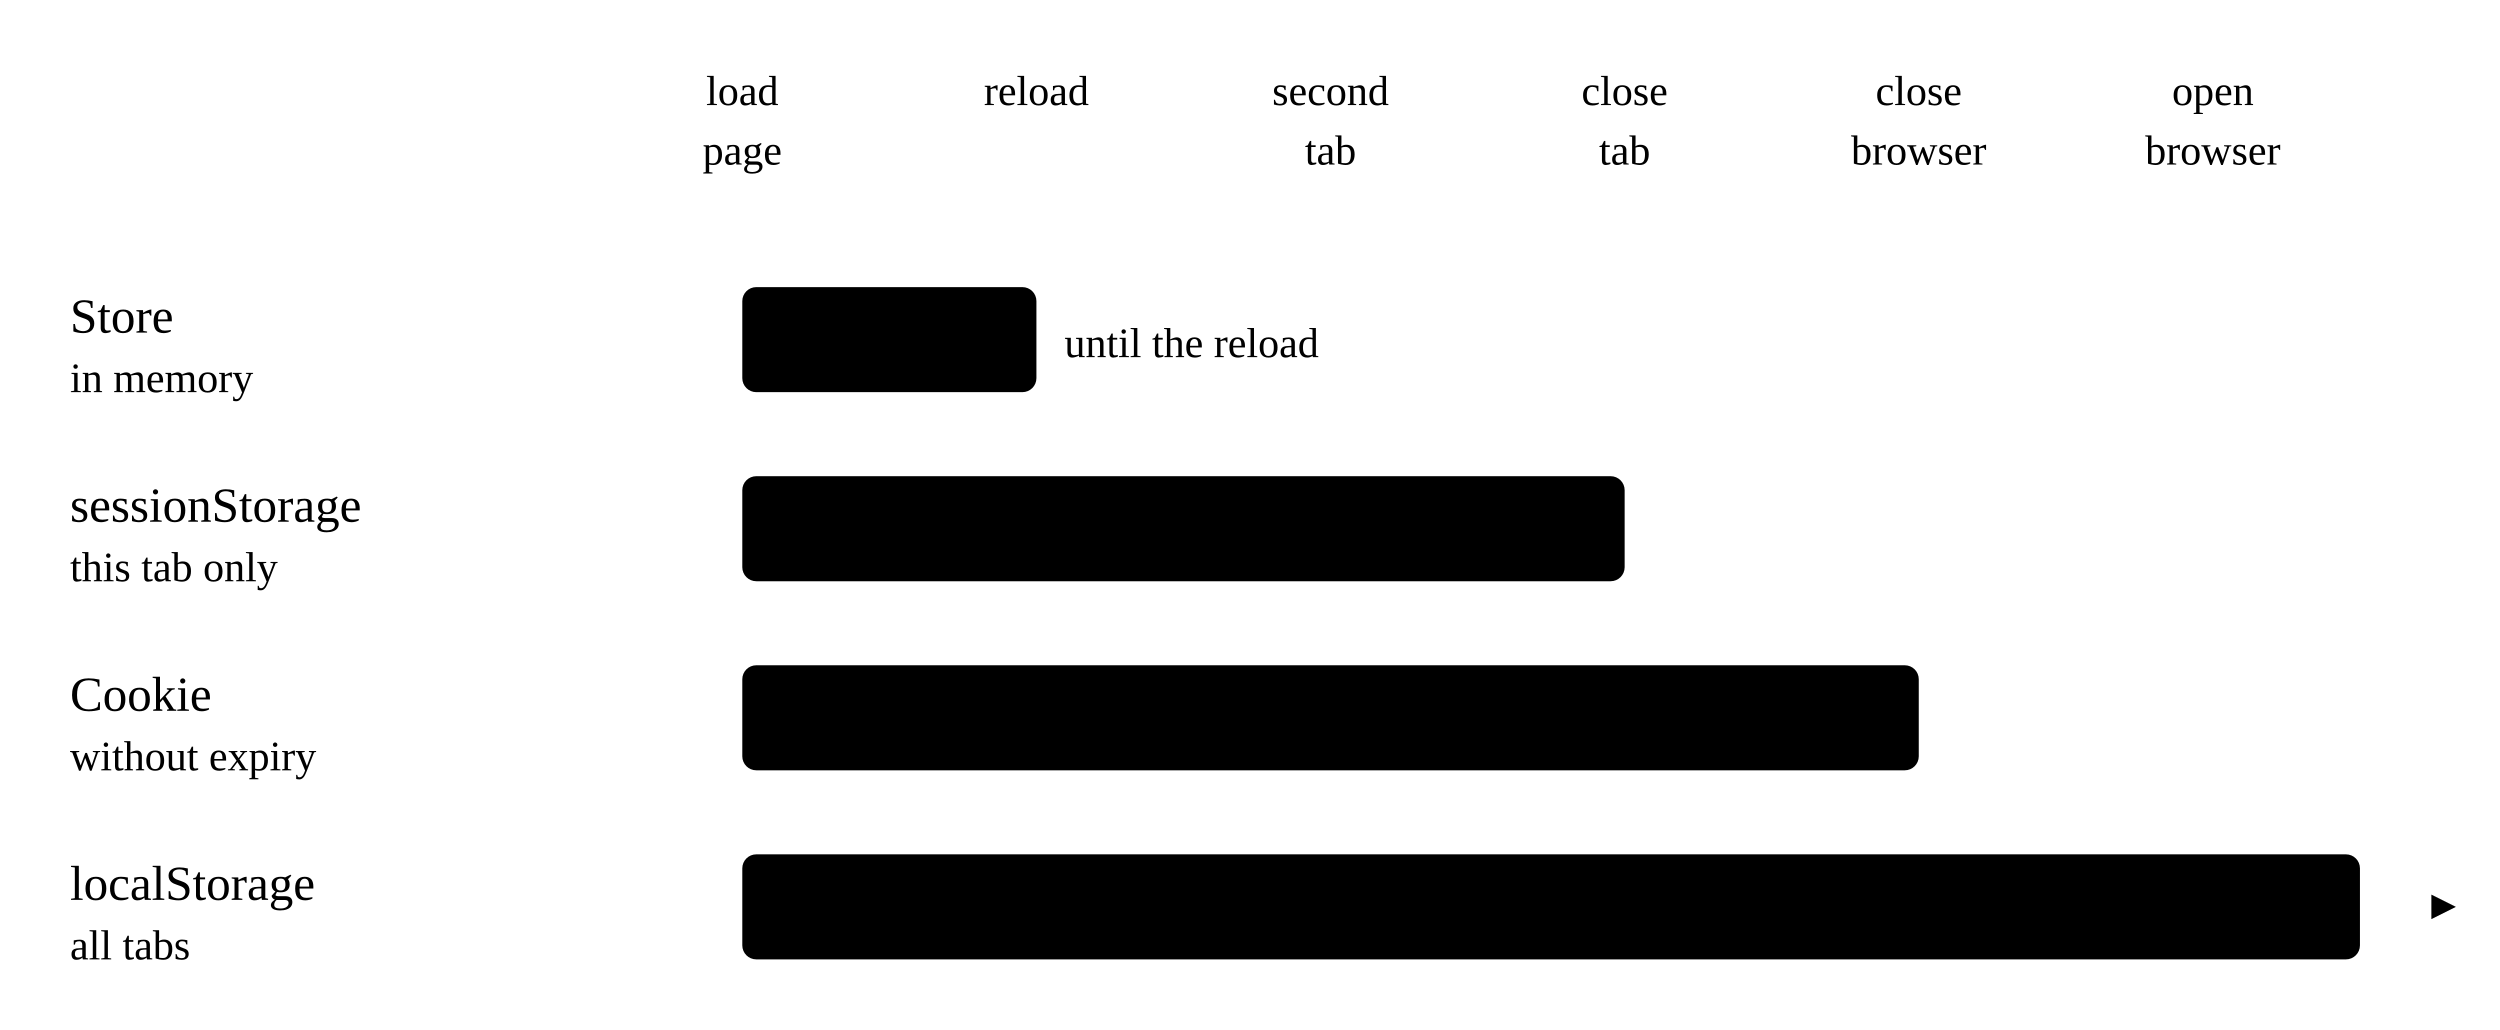
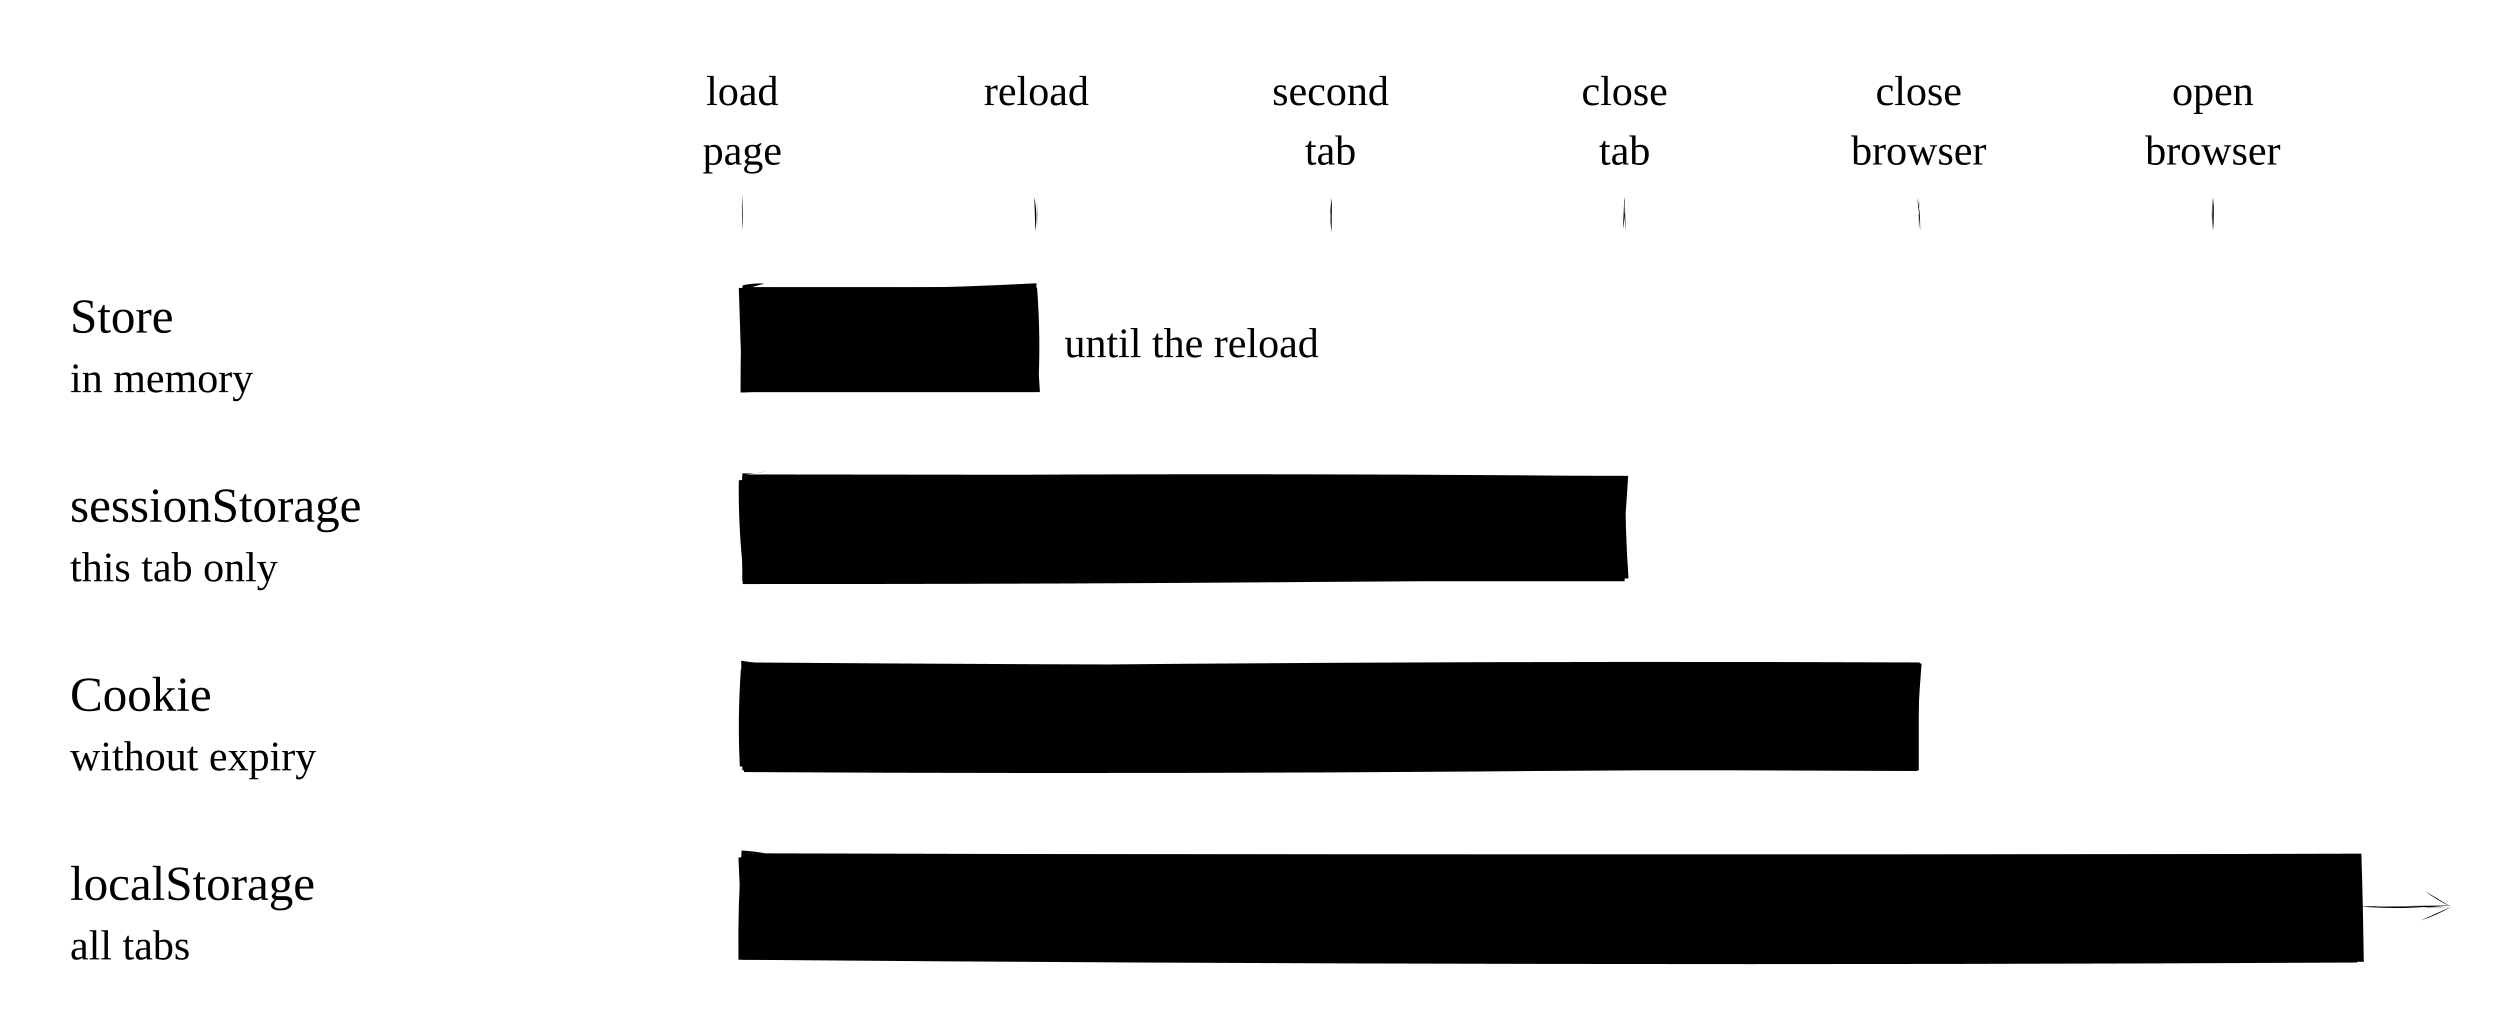
<svg xmlns="http://www.w3.org/2000/svg" viewBox="0 0 714 294" role="img" aria-labelledby="p7c4-lifetime-en-title p7c4-lifetime-en-desc">
-   <defs>
-     <marker id="p7c4-lifetime-en-head" viewBox="0 0 10 10" refX="8" refY="5" markerWidth="7" markerHeight="7" orient="auto-start-reverse">
-       <path class="fig-arrowhead" d="M 0 0 L 10 5 L 0 10 z" />
-     </marker>
-   </defs>
  <text class="fig-sub fig-strong" x="212" y="30" text-anchor="middle">load</text>
  <text class="fig-sub fig-strong" x="212" y="47" text-anchor="middle">page</text>
-   <path class="fig-arrow" d="M 212 56 L 212 66" />
+   <path class="fig-arrow" d="M 212 55.5 Q 211.7 61.4 212.2 65.8 M 212.3 55.8 Q 212.3 61.5 212.3 65.5" />
  <text class="fig-sub fig-strong" x="296" y="30" text-anchor="middle">reload</text>
  <text class="fig-sub fig-strong" x="296" y="47" text-anchor="middle" />
-   <path class="fig-arrow" d="M 296 56 L 296 66" />
+   <path class="fig-arrow" d="M 296.1 56.3 Q 296.2 61.5 296.5 65.7 M 295.4 56.3 Q 296.4 61.2 295.7 66.1" />
  <text class="fig-sub fig-strong" x="380" y="30" text-anchor="middle">second</text>
  <text class="fig-sub fig-strong" x="380" y="47" text-anchor="middle">tab</text>
-   <path class="fig-arrow" d="M 380 56 L 380 66" />
+   <path class="fig-arrow" d="M 380.4 56.5 Q 379.6 61 380.3 66.4 M 379.9 55.7 Q 380.1 61.6 380 65.7" />
  <text class="fig-sub fig-strong" x="464" y="30" text-anchor="middle">close</text>
  <text class="fig-sub fig-strong" x="464" y="47" text-anchor="middle">tab</text>
-   <path class="fig-arrow" d="M 464 56 L 464 66" />
+   <path class="fig-arrow" d="M 463.9 56.6 Q 464.4 60.7 463.5 65.6 M 464 55.9 Q 463.8 60.8 464.3 66.4" />
  <text class="fig-sub fig-strong" x="548" y="30" text-anchor="middle">close</text>
  <text class="fig-sub fig-strong" x="548" y="47" text-anchor="middle">browser</text>
-   <path class="fig-arrow" d="M 548 56 L 548 66" />
+   <path class="fig-arrow" d="M 548.2 55.7 Q 547.9 60.7 547.9 65.9 M 547.6 56.4 Q 548.5 60.4 548.4 66" />
  <text class="fig-sub fig-strong" x="632" y="30" text-anchor="middle">open</text>
  <text class="fig-sub fig-strong" x="632" y="47" text-anchor="middle">browser</text>
-   <path class="fig-arrow" d="M 632 56 L 632 66" />
+   <path class="fig-arrow" d="M 632.3 56.4 Q 631.7 61.3 632.2 65.7 M 631.9 56.2 Q 631.5 60.8 631.9 66" />
  <text class="fig-text" x="20" y="95" style="font-size: 14px">Store</text>
  <text class="fig-sub" x="20" y="112">in memory</text>
-   <rect class="fig-box fig-box-strong" x="212" y="82" width="84" height="30" rx="4" />
+   <rect class="fig-paper" x="212" y="82" width="84" height="30" />
+   <path class="fig-hatch" d="M 215.5 91.9 L 221.2 85 M 215.6 99 L 229.7 85.1 M 215 106.2 L 235.3 84.7 M 219.6 109.5 L 243.6 85.5 M 226.5 109.3 L 249.6 85.8 M 232.5 109 L 256.9 84.6 M 240.6 109.4 L 264.4 84.6 M 246.5 108.3 L 270.7 84.7 M 253.6 109.4 L 278.1 85.3 M 261.4 109.3 L 285.8 85.2 M 267.2 108.5 L 292.2 84.9 M 274.5 108.4 L 293.7 91.3 M 281.9 108.6 L 293.2 97.8 M 289.5 108.5 L 292.8 104.4" />
+   <path class="fig-line fig-line-strong" d="M 214 82.2 Q 255.3 82.2 296.2 82.3 Q 297.3 97.2 296.5 111 Q 253.7 110.2 211.5 112.1 Q 211.5 96.6 212.1 81.5 Q 214.9 80.8 218.3 81 M 213.7 82.3 Q 254.7 83.1 296 80.9 Q 295.9 97 297 112 Q 254.2 110.2 212.1 112 Q 211.4 96.9 211 82.2 Q 213.2 82.4 215.5 82.5" />
  <text class="fig-sub fig-strong" x="304" y="102">until the reload</text>
  <text class="fig-code fig-strong" x="20" y="149" style="font-size: 14px">sessionStorage</text>
  <text class="fig-sub" x="20" y="166">this tab only</text>
-   <rect class="fig-box fig-box-strong" x="212" y="136" width="252" height="30" rx="4" />
+   <path class="fig-hatch" d="M 219.4 149.3 L 226.3 142.7 M 219.5 157.1 L 233.1 142.3 M 219.1 163.4 L 239.5 143.4 M 218.8 170.5 L 247.2 142.5 M 223.9 172.8 L 254 142.3 M 231.4 173.5 L 261.5 143.1 M 238.6 173.4 L 267.7 143.3 M 245.7 173.2 L 274.6 142.4 M 252.2 172.8 L 282.4 142.5 M 258.8 173.4 L 288.2 142.3 M 265.5 173.8 L 295.4 142.9 M 273.5 172.5 L 302.4 142.8 M 280.5 173.1 L 310.3 143.8 M 286.9 173.3 L 317.6 142.6 M 294.4 173 L 323.3 142.3 M 301.3 173.1 L 330.6 142.3 M 307.4 173 L 337.9 142.9 M 315.4 172.6 L 345.7 142.3 M 321.6 173.3 L 352.5 143.4 M 328.5 172.2 L 358.4 143.2 M 336.6 172.4 L 366.6 143.6 M 343.7 173.6 L 373.8 142.8 M 350.5 172.2 L 380 143.5 M 357.4 172.6 L 387.5 142.7 M 363.4 173.3 L 394.3 143.2 M 370.5 172.5 L 400.7 143.4 M 378.5 173.6 L 408.7 143.2 M 384.5 172.7 L 414.4 142.7 M 391.9 173.3 L 422.8 143.2 M 398.6 173.4 L 429 142.3 M 406.8 173.1 L 436.1 143 M 412.4 173.6 L 442.3 142.6 M 420.8 172.6 L 449.8 142.4 M 426.2 172.9 L 456.6 142.8 M 434 172.5 L 464.4 143.5 M 440.8 172.7 L 470.5 142.6 M 447.8 173.7 L 471.4 150.4 M 454.3 173.5 L 470.4 156.8 M 461.2 173.1 L 471.5 163.7" />
+   <rect class="fig-paper" x="212" y="136" width="252" height="30" />
+   <path class="fig-line fig-line-strong" d="M 213.7 136.2 Q 339.2 134.8 464.2 136 Q 464.1 151 465.1 165.2 Q 338.5 165.8 212.6 166.1 Q 210.8 151.4 211 137.2 Q 213.8 136.8 215.3 136.5 M 213.1 135.5 Q 338.3 135.6 465 135.9 Q 464.1 150.7 462.8 165.3 Q 337.8 166.9 212.1 166.8 Q 212.9 151.2 212 135.2 Q 215.8 135.3 218.8 134.6" />
  <text class="fig-sub fig-strong" x="222" y="156">until the tab closes</text>
  <text class="fig-text" x="20" y="203" style="font-size: 14px">Cookie</text>
  <text class="fig-sub" x="20" y="220">without expiry</text>
-   <rect class="fig-box fig-box-strong" x="212" y="190" width="336" height="30" rx="4" />
+   <path class="fig-hatch" d="M 219.7 203.3 L 226 196.4 M 219.5 210.3 L 233.4 197.4 M 218.3 217.7 L 240.6 197.4 M 218.6 224.8 L 246.8 196.4 M 224.7 227 L 253.5 197.1 M 230.7 227.1 L 260.5 196.9 M 238.1 226.9 L 267.5 196.6 M 245.4 227.3 L 274.4 197.6 M 251.2 227.6 L 281.8 196.6 M 258.8 227.2 L 289.5 196.3 M 265.7 226.3 L 295.7 197.4 M 273.3 226.3 L 302.3 197.8 M 280.3 226.6 L 309.4 197.7 M 287.3 227.5 L 316.4 196.3 M 294.5 226.6 L 324 196.6 M 301.1 227.2 L 330.6 197.4 M 307.5 226.9 L 338.4 197.7 M 314.6 226.7 L 345.6 197.2 M 322 227.3 L 352.7 197.6 M 328.7 226.3 L 358.6 197.7 M 335.4 226.7 L 365.6 197.4 M 342.9 227.1 L 373.1 196.5 M 349.4 226.9 L 379.6 196.9 M 357.2 226.5 L 387.4 196.7 M 363.6 226.9 L 394.3 196.3 M 371.5 227.6 L 400.9 196.5 M 378.2 226.8 L 408.6 197 M 385.3 226.7 L 414.4 197.2 M 392.4 227.2 L 421.6 197.5 M 398.3 227.4 L 429.6 196.9 M 406.1 227.8 L 436.1 196.5 M 412.9 226.8 L 443.7 197.1 M 419.9 227.3 L 450.4 197.1 M 427.8 227 L 457.1 197.1 M 434.3 227.5 L 463.7 196.8 M 440.9 226.6 L 470.8 197.3 M 448 227.5 L 478.8 197 M 454.4 227.1 L 485 197.2 M 462.5 226.8 L 492.3 197.8 M 469.7 226.3 L 499.3 197.6 M 475.6 226.5 L 505.5 197.3 M 482.6 226.6 L 513.2 197.3 M 490.1 227.5 L 519.7 197.4 M 496.4 226.5 L 526.7 197.7 M 503.2 227.5 L 533.7 196.9 M 511.8 227.3 L 541.4 197.3 M 517.6 226.7 L 548.1 196.7 M 524.7 226.9 L 554.4 196.4 M 532.5 226.3 L 554.7 204.1 M 538.5 227.1 L 555 210.3 M 546.2 227.7 L 554.3 217.6" />
+   <rect class="fig-paper" x="212" y="190" width="336" height="30" />
+   <path class="fig-line fig-line-strong" d="M 213.6 189.2 Q 380.6 190.5 548.8 189.5 Q 547.6 204.4 547.3 218.9 Q 379.8 221.5 212.5 220.5 Q 211.7 205.5 211.7 188.7 Q 214.4 189.2 216.2 189.1 M 212.9 191 Q 380.4 188.5 548.3 189.2 Q 547.6 204.1 547.6 220.2 Q 380.2 219.2 211.3 218.9 Q 210.6 205.5 211.6 191.1 Q 214.5 191.2 218.5 190.9" />
  <text class="fig-sub fig-strong" x="222" y="210">all tabs</text>
  <text class="fig-code fig-strong" x="20" y="257" style="font-size: 14px">localStorage</text>
  <text class="fig-sub" x="20" y="274">all tabs</text>
-   <rect class="fig-box fig-box-strong" x="212" y="244" width="462" height="30" rx="4" />
+   <path class="fig-hatch" d="M 219.8 257.5 L 225.3 251.5 M 219.7 265.2 L 232.8 251.3 M 219 272.3 L 239.5 250.8 M 218.7 279.5 L 246.9 250.7 M 224.4 280.5 L 254.1 251.4 M 231.8 281.1 L 261.2 251 M 237.8 281.7 L 267.4 251.2 M 245.3 280.9 L 274.4 250.4 M 252.4 280.6 L 281.6 251.5 M 259 280.4 L 288.3 251.5 M 266.7 281.3 L 295.8 250.5 M 273.2 281 L 302.5 250.2 M 279.6 280.5 L 310.5 251.2 M 287.8 280.8 L 317.5 251.3 M 293.7 280.4 L 324.2 251.2 M 301.3 281.7 L 331 250.2 M 307.4 280.3 L 338.4 251.1 M 314.8 280.9 L 344.8 251.7 M 321.9 281 L 352.7 251.7 M 328.7 280.8 L 358.5 251.4 M 335.4 280.7 L 365.3 251.7 M 342.6 280.8 L 373.4 251.7 M 349.9 280.3 L 380.3 251.5 M 357 281.4 L 386.2 250.6 M 363.5 281.3 L 394.5 251.5 M 370.6 280.4 L 400.6 251.6 M 378.8 281.3 L 408 250.6 M 384.3 281.8 L 414.8 250.9 M 391.8 281.4 L 422 251.5 M 399.5 281.7 L 428.4 251.2 M 406.2 281.2 L 436.3 250.4 M 412.9 281.1 L 443.8 250.7 M 420 281.6 L 449.9 250.3 M 427.4 281.4 L 457.1 251.7 M 433.9 280.3 L 464.5 250.6 M 440.2 281.7 L 470.3 250.5 M 447.6 281.1 L 477.8 251.5 M 454.8 280.7 L 484.9 251.6 M 461.4 280.4 L 491.4 250.2 M 469.6 281.6 L 499.2 251.3 M 475.9 280.3 L 506.2 251.2 M 482.7 281.3 L 512.9 250.2 M 489.4 281.3 L 520.7 250.5 M 496.5 280.8 L 526.8 251 M 504.1 281.6 L 534.1 250.8 M 511.4 281.4 L 540.3 251.4 M 518.4 280.4 L 547.4 250.8 M 524.3 280.4 L 554.2 250.5 M 532.7 280.6 L 561.8 251.3 M 538.7 281.6 L 568.5 251.1 M 545.8 281.5 L 576 251.7 M 552.8 281 L 583.1 250.6 M 559.7 280.3 L 590.8 251.4 M 567.5 281.6 L 596.5 251.5 M 574.7 281.3 L 604.4 251.8 M 581.4 280.2 L 610.9 250.6 M 588.3 280.8 L 617.9 250.8 M 595.4 281.6 L 625.2 251.6 M 602.2 280.8 L 632.2 250.5 M 608.9 281 L 638.9 250.7 M 615.9 281.4 L 646.3 250.8 M 622.9 281.7 L 653 251 M 629.3 281.3 L 659.9 251.3 M 636.7 280.3 L 667.4 251.5 M 643.9 280.4 L 674.8 250.8 M 651.1 281.3 L 680.5 251 M 657.4 280.6 L 681.3 258.5 M 665.2 280.9 L 681.6 265 M 671.3 281.7 L 681.5 271.3" />
+   <rect class="fig-paper" x="212" y="244" width="462" height="30" />
+   <path class="fig-line fig-line-strong" d="M 213.6 245.5 Q 444.1 244.4 674.4 243.8 Q 674.9 258.5 675.1 274.7 Q 443.3 273.6 212 273.9 Q 211.6 259.2 210.9 244.9 Q 213.6 244.9 216.6 243.8 M 212.5 243.7 Q 443.3 244.4 674.1 244.4 Q 673.3 259.6 673.2 274.9 Q 441.9 276.1 210.9 274.1 Q 210.7 258.4 211.8 242.9 Q 215.2 243.1 218.6 243.7" />
  <text class="fig-sub fig-strong" x="222" y="264">stays</text>
-   <path class="fig-arrow" d="M 674 259 L 700 259" marker-end="url(#p7c4-lifetime-en-head)" />
+   <path class="fig-arrow" d="M 673.8 258.9 Q 686.9 259.9 700 258.6 M 674.5 258.8 Q 687.4 258.8 699.7 259.3" />
+   <path class="fig-arrow" d="M 700 259 Q 696 261.4 691.3 262.9 M 700 259 Q 695.8 257 692.6 254.5" />
</svg>
